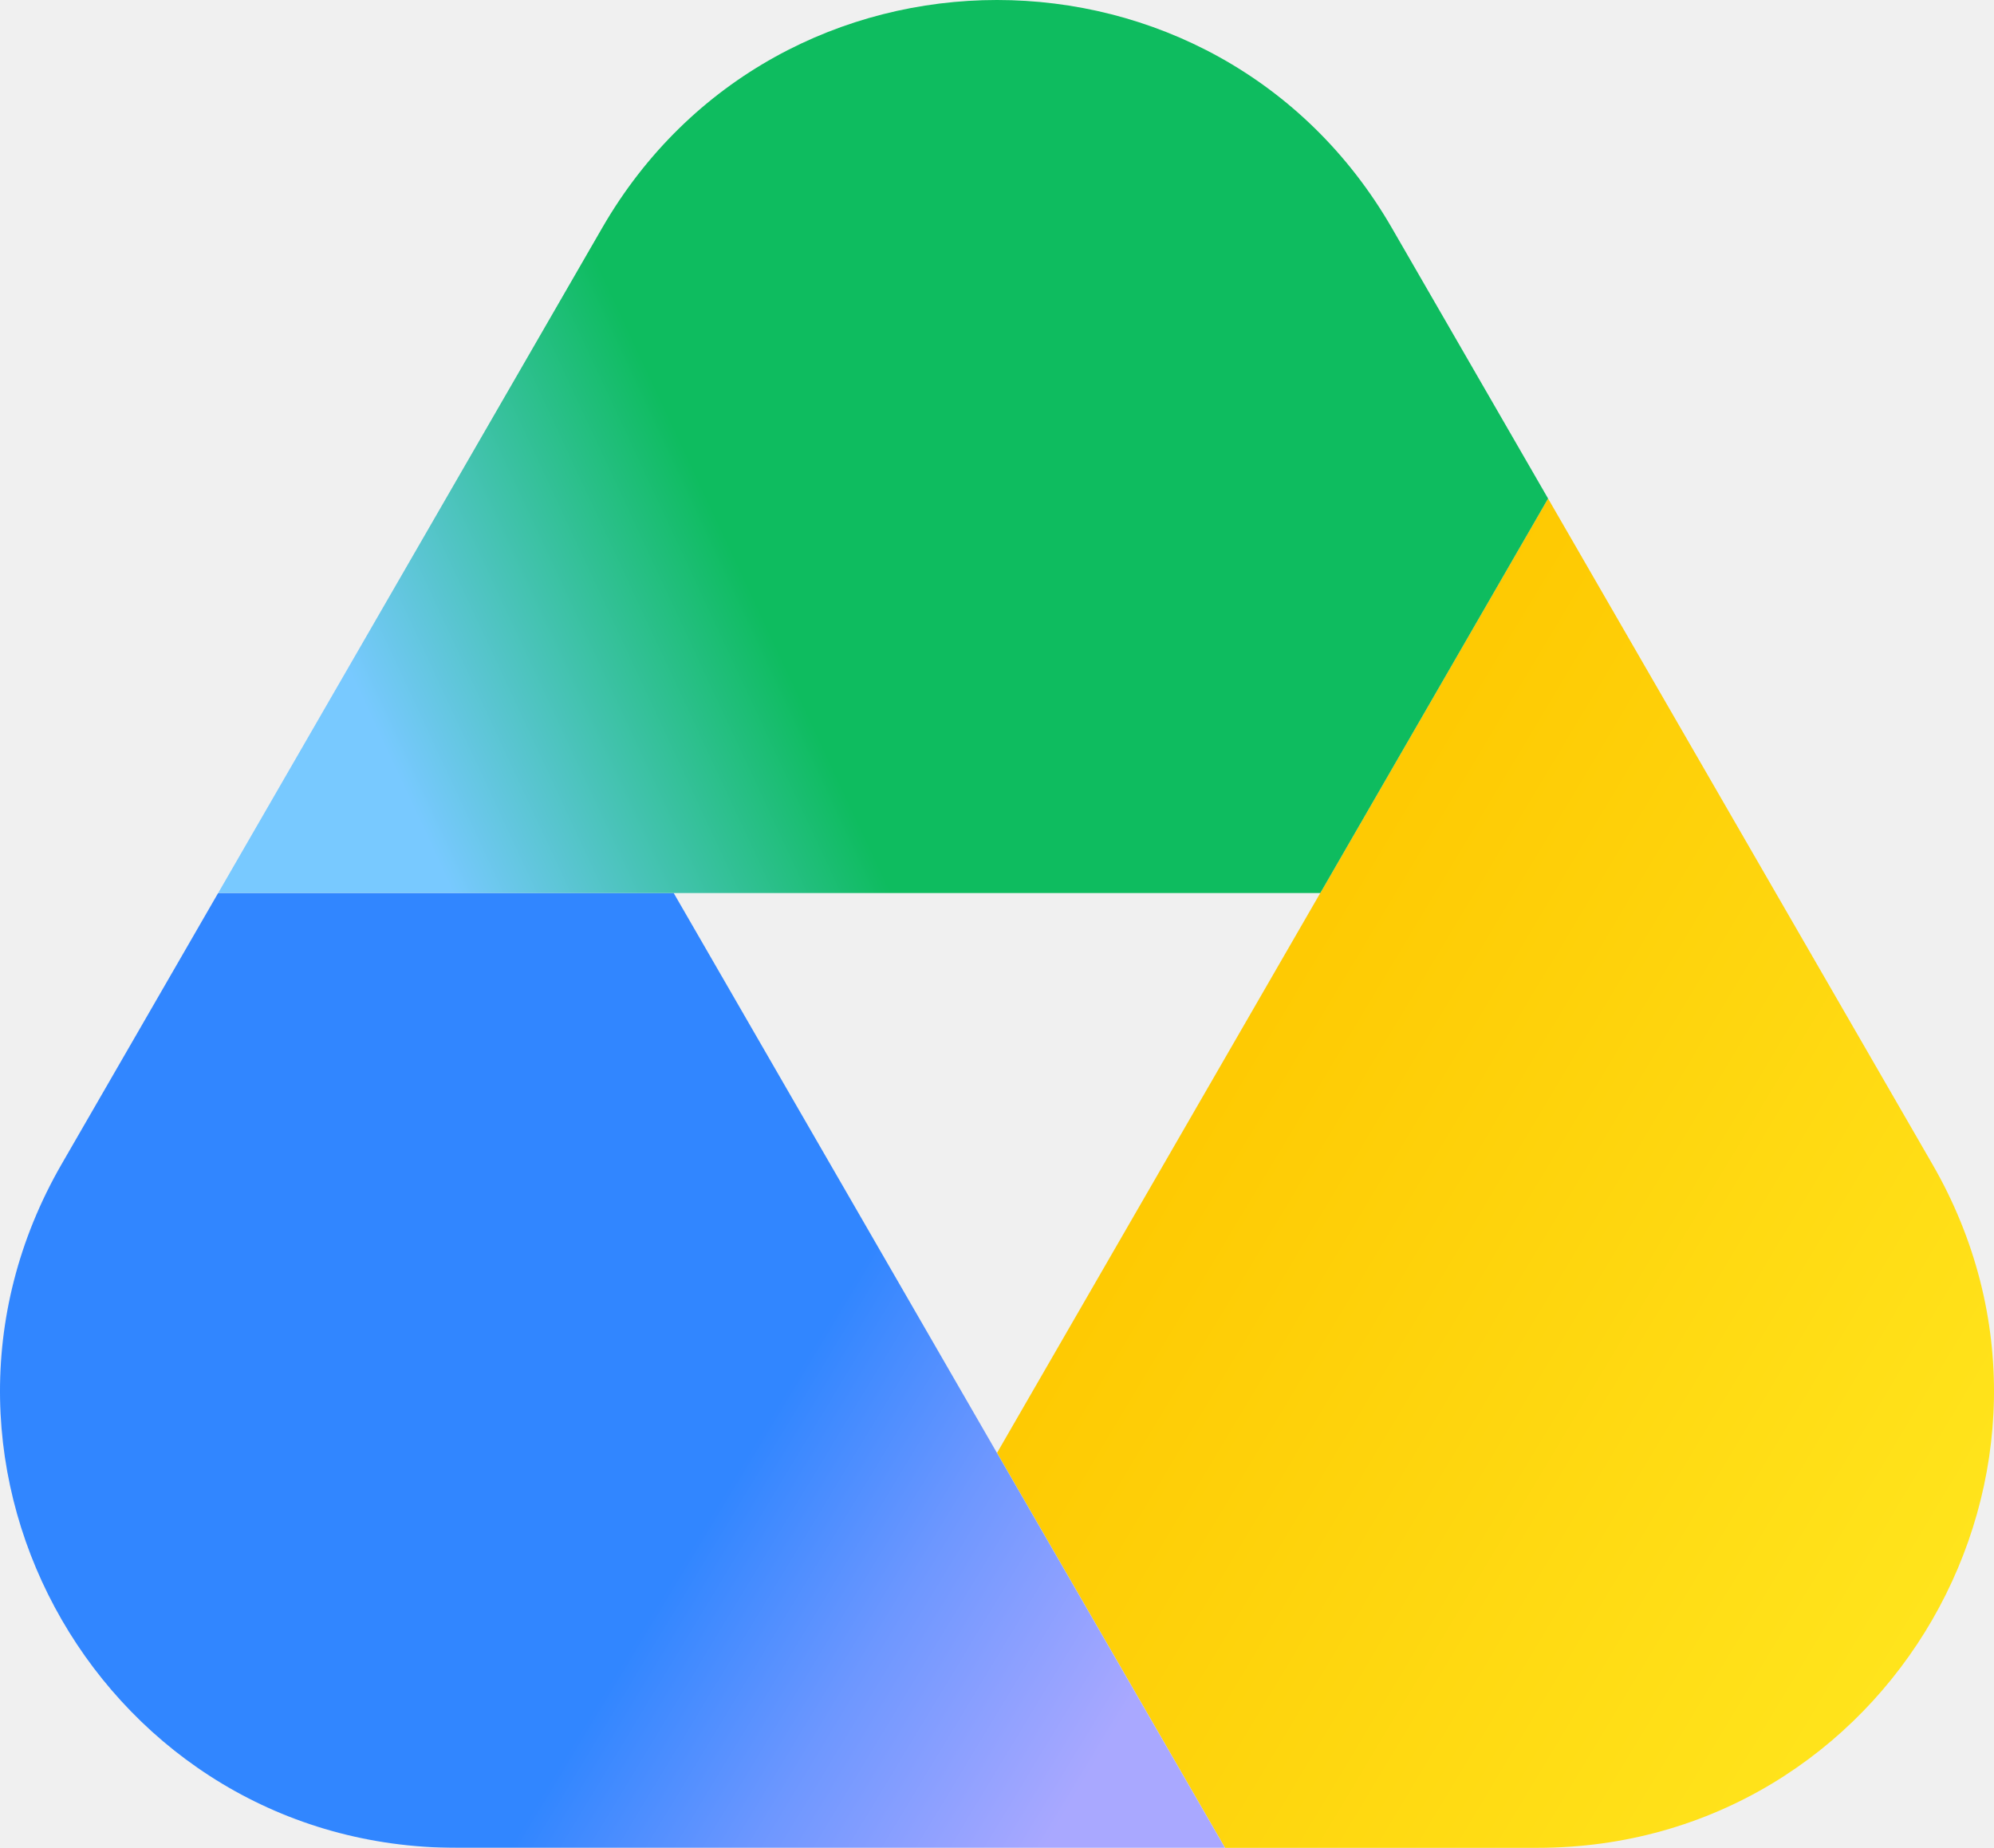
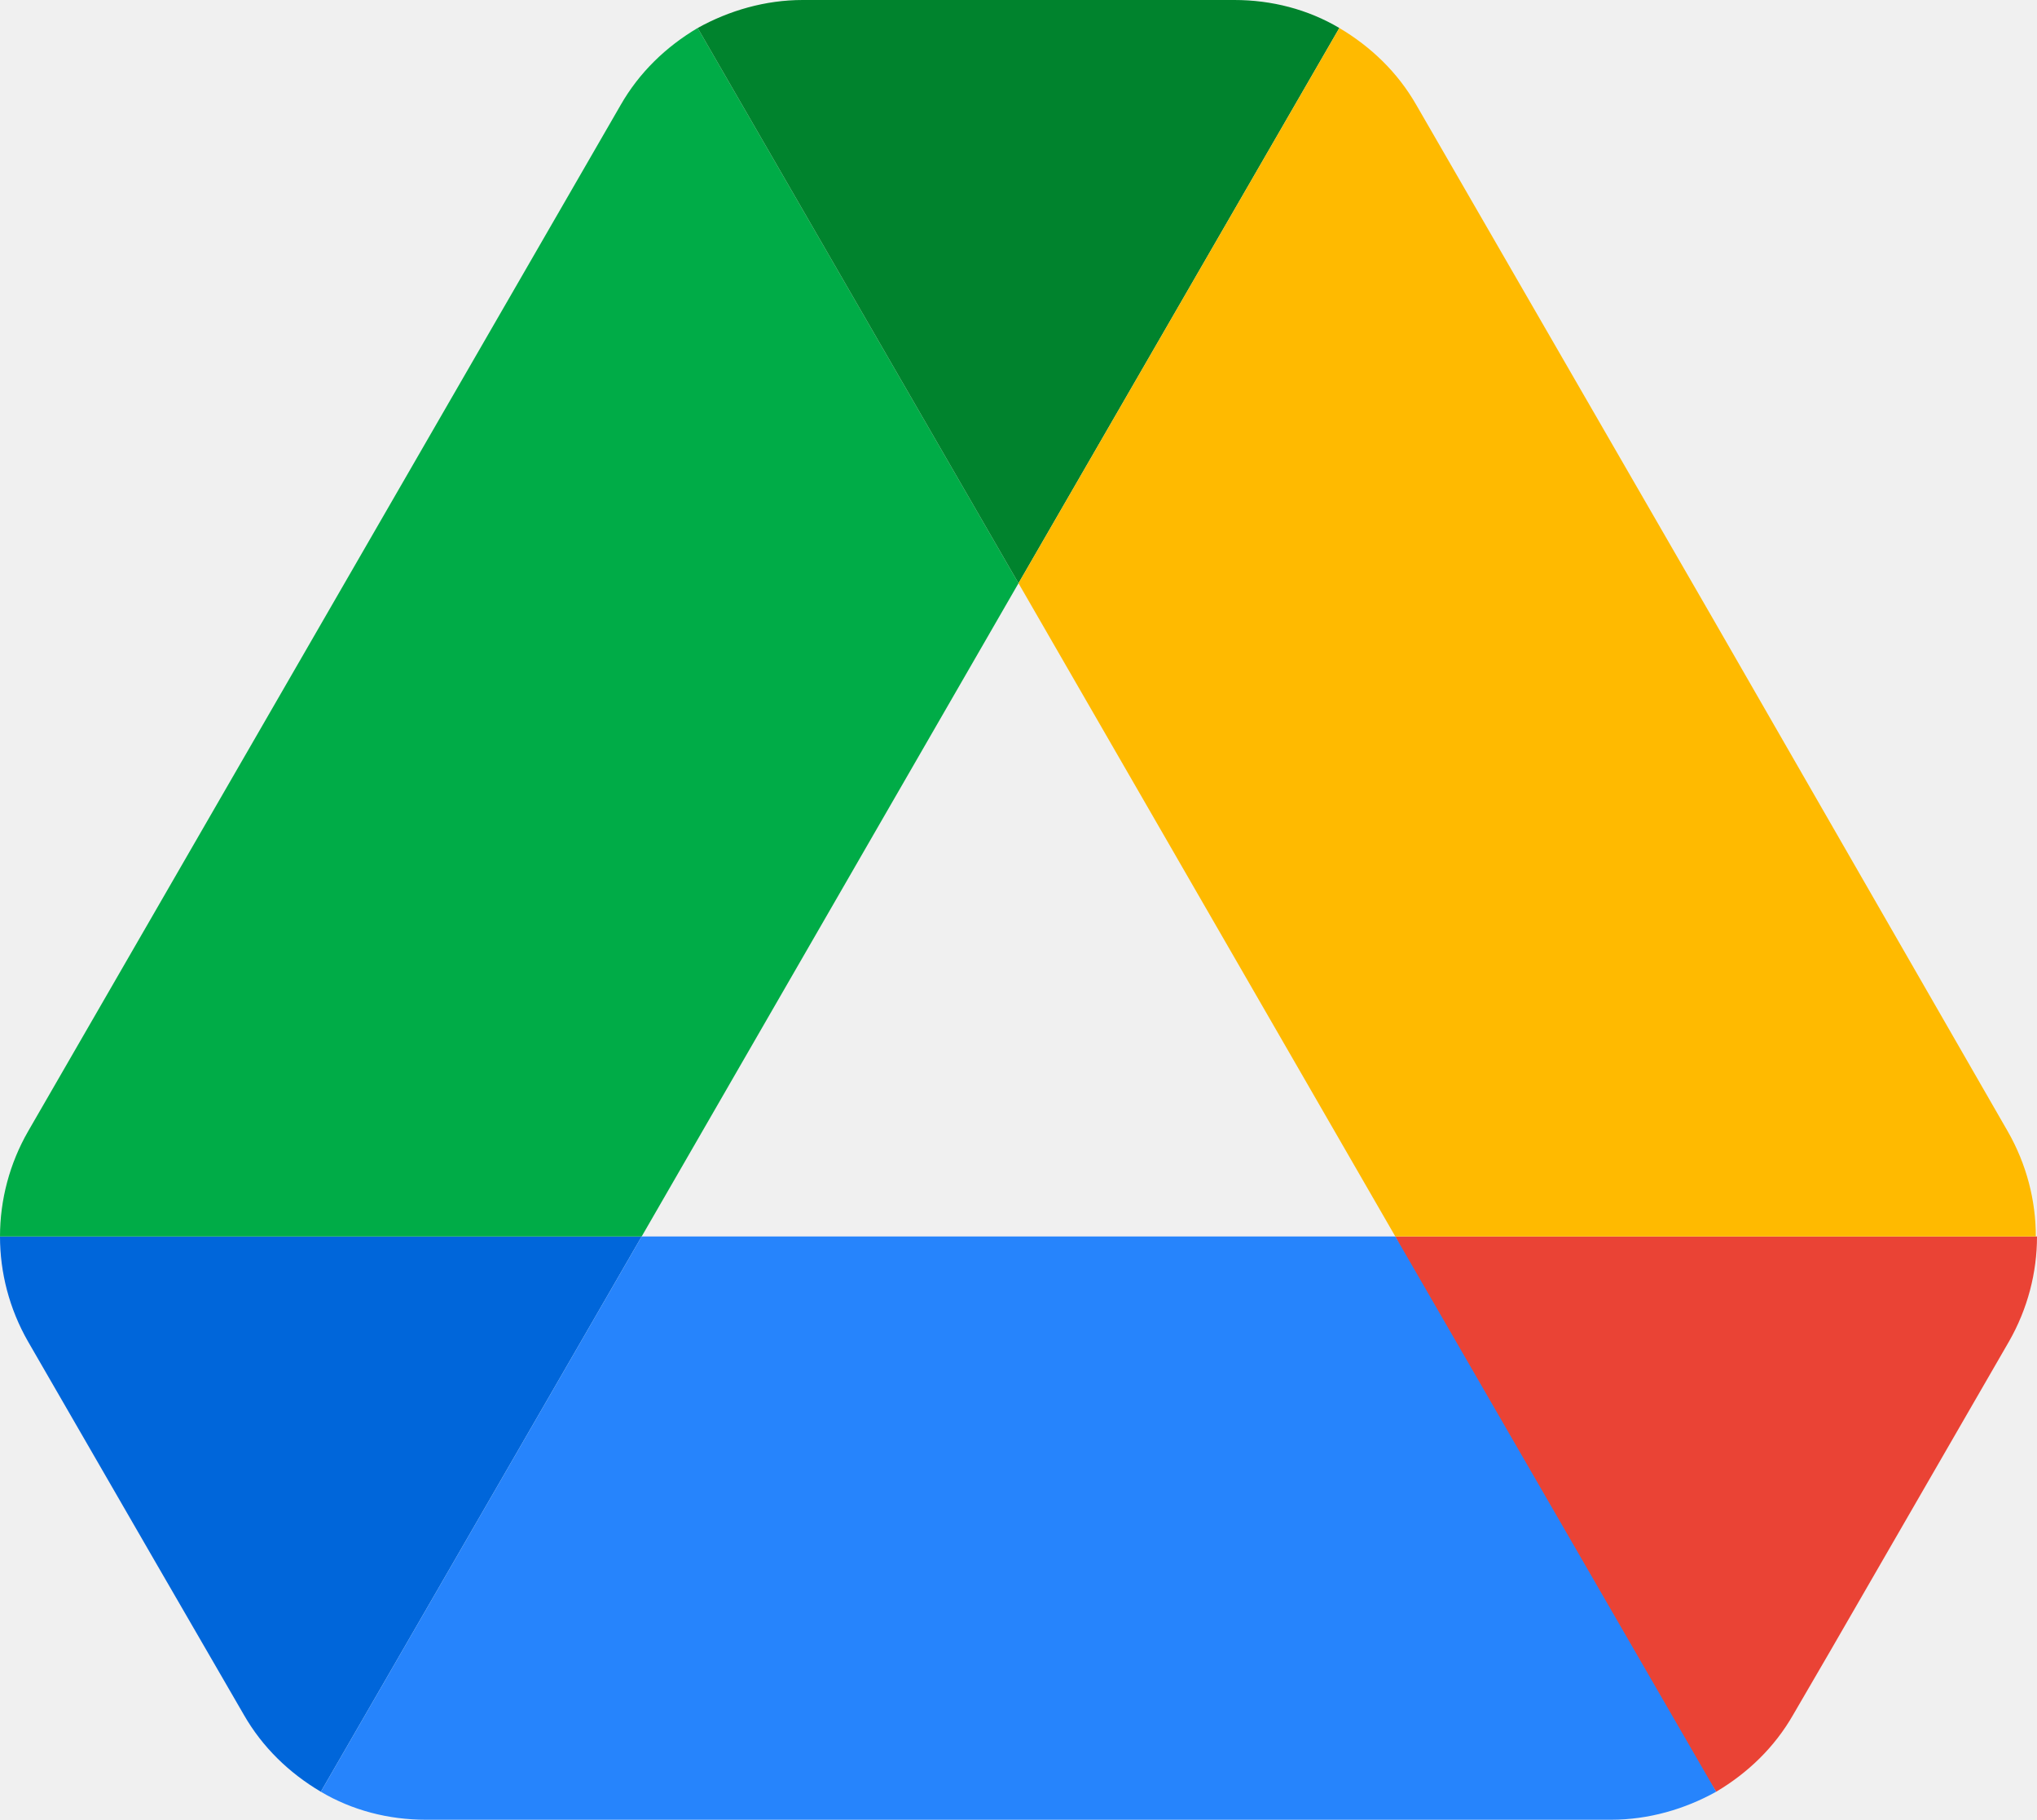
- <svg xmlns="http://www.w3.org/2000/svg" width="800" height="741.37" fill="none">
-   <mask id="a" width="168" height="154" x="12" y="18" maskUnits="userSpaceOnUse">
-     <path fill="#fff" d="M63.09 37c14.626-25.333 51.193-25.334 65.819 0l45.033 78c14.626 25.334-3.657 57.001-32.91 57.001H50.967c-29.253 0-47.536-31.667-32.91-57.001Z" />
-   </mask>
-   <g mask="url(#a)" transform="matrix(4.814053,0,0,4.814053,-62.1467,-86.65236)">
-     <path fill="url(#b)" d="M206.905 172.02h-91.888l-19.015-32.934 45.944-79.578Z" />
-     <path fill="url(#c)" d="M-14.919 172.006 50.04 59.494v.002L31.032 92.422h38.02L115 172.004l-129.918.001Z" />
-     <path fill="url(#d)" d="M96.007-20.085 141.954 59.5l-19.011 32.928H31.048Z" />
-   </g>
-   <defs>
-     <linearGradient id="b" x1="193.6" x2="103.09" y1="165.6" y2="111.21" gradientUnits="userSpaceOnUse">
-       <stop offset=".09" stop-color="#ffe921" />
-       <stop offset="1" stop-color="#fec700" />
-     </linearGradient>
-     <linearGradient id="c" x1="114.4" x2="15.53" y1="181.61" y2="121.8" gradientUnits="userSpaceOnUse">
-       <stop offset=".15" stop-color="#a9a8ff" />
-       <stop offset=".33" stop-color="#6d97ff" />
-       <stop offset=".48" stop-color="#3186ff" />
-     </linearGradient>
-     <linearGradient id="d" x1="128.88" x2="28.7" y1="37.88" y2="84.64" gradientUnits="userSpaceOnUse">
-       <stop offset=".55" stop-color="#0ebc5f" />
-       <stop offset=".85" stop-color="#78c9ff" />
-     </linearGradient>
-   </defs>
+ <svg xmlns="http://www.w3.org/2000/svg" viewBox="0 0 87.3 78">
+   <path d="m6.6 66.85 3.85 6.65c.8 1.4 1.95 2.5 3.3 3.3l13.75-23.8h-27.5c0 1.55.4 3.1 1.2 4.5z" fill="#0066da" />
+   <path d="m43.65 25-13.75-23.8c-1.35.8-2.5 1.9-3.3 3.3l-25.4 44a9.06 9.06 0 0 0 -1.2 4.5h27.5z" fill="#00ac47" />
+   <path d="m73.55 76.8c1.35-.8 2.5-1.9 3.3-3.3l1.6-2.75 7.65-13.25c.8-1.4 1.2-2.95 1.2-4.5h-27.502l5.852 11.5z" fill="#ea4335" />
+   <path d="m43.65 25 13.75-23.8c-1.35-.8-2.9-1.2-4.5-1.2h-18.5c-1.6 0-3.15.45-4.5 1.2z" fill="#00832d" />
+   <path d="m59.8 53h-32.3l-13.75 23.8c1.35.8 2.9 1.2 4.5 1.2h50.8c1.6 0 3.15-.45 4.5-1.2z" fill="#2684fc" />
+   <path d="m73.4 26.5-12.7-22c-.8-1.4-1.95-2.5-3.3-3.3l-13.75 23.8 16.15 28h27.45c0-1.55-.4-3.1-1.2-4.5z" fill="#ffba00" />
</svg>
